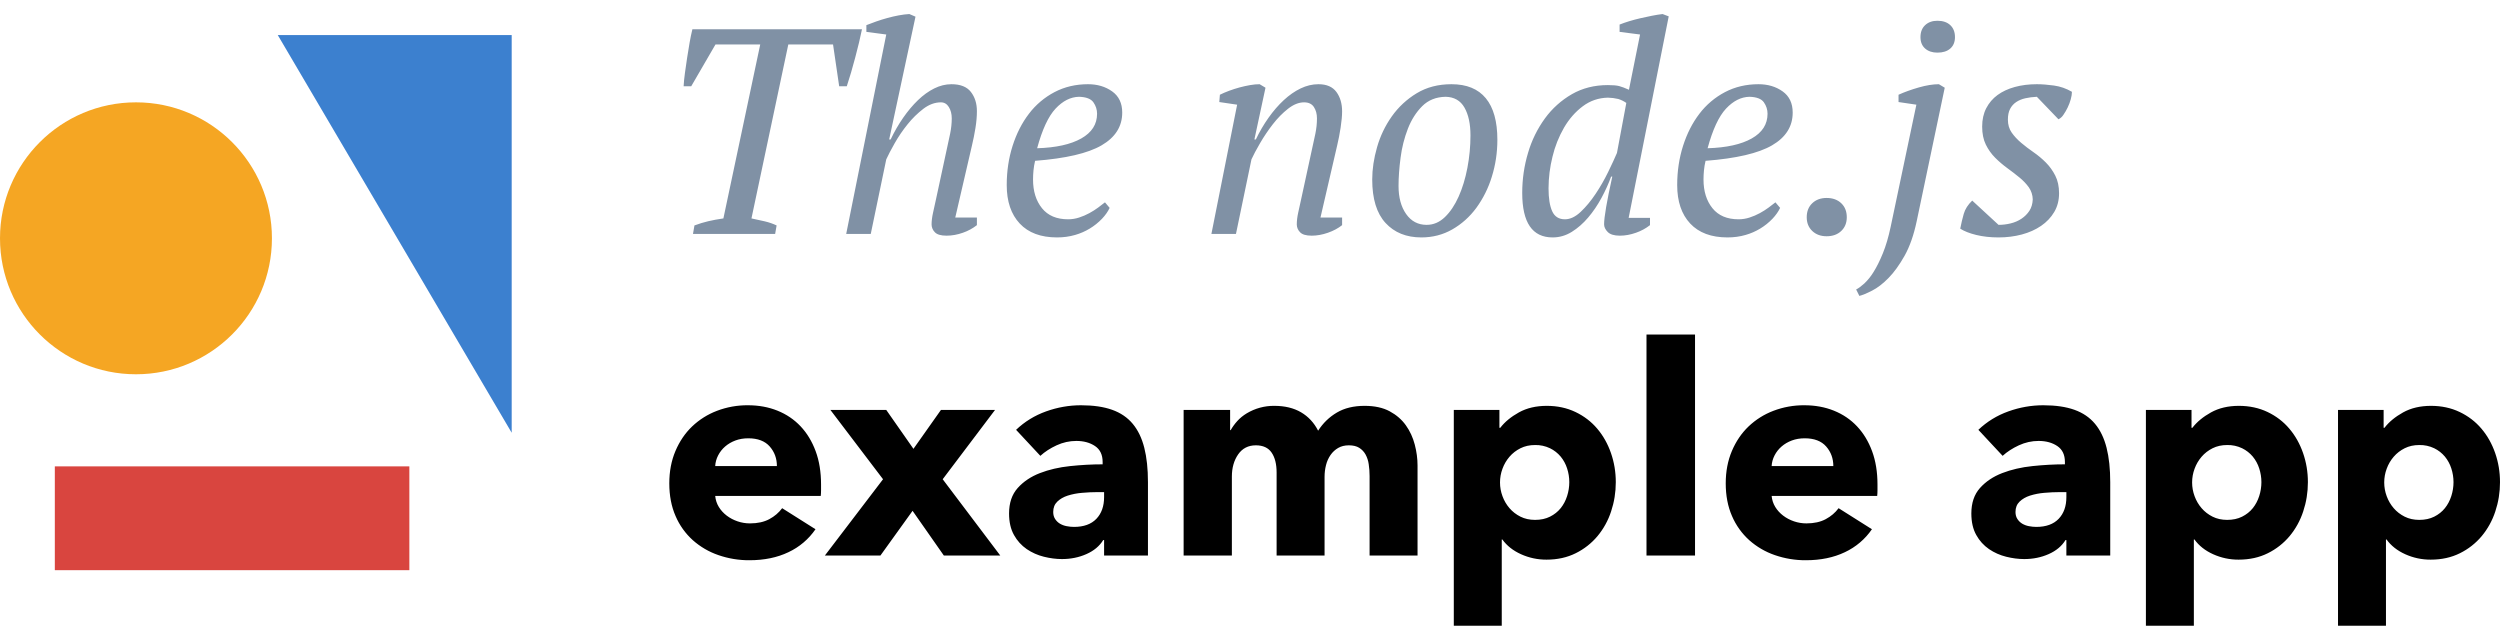
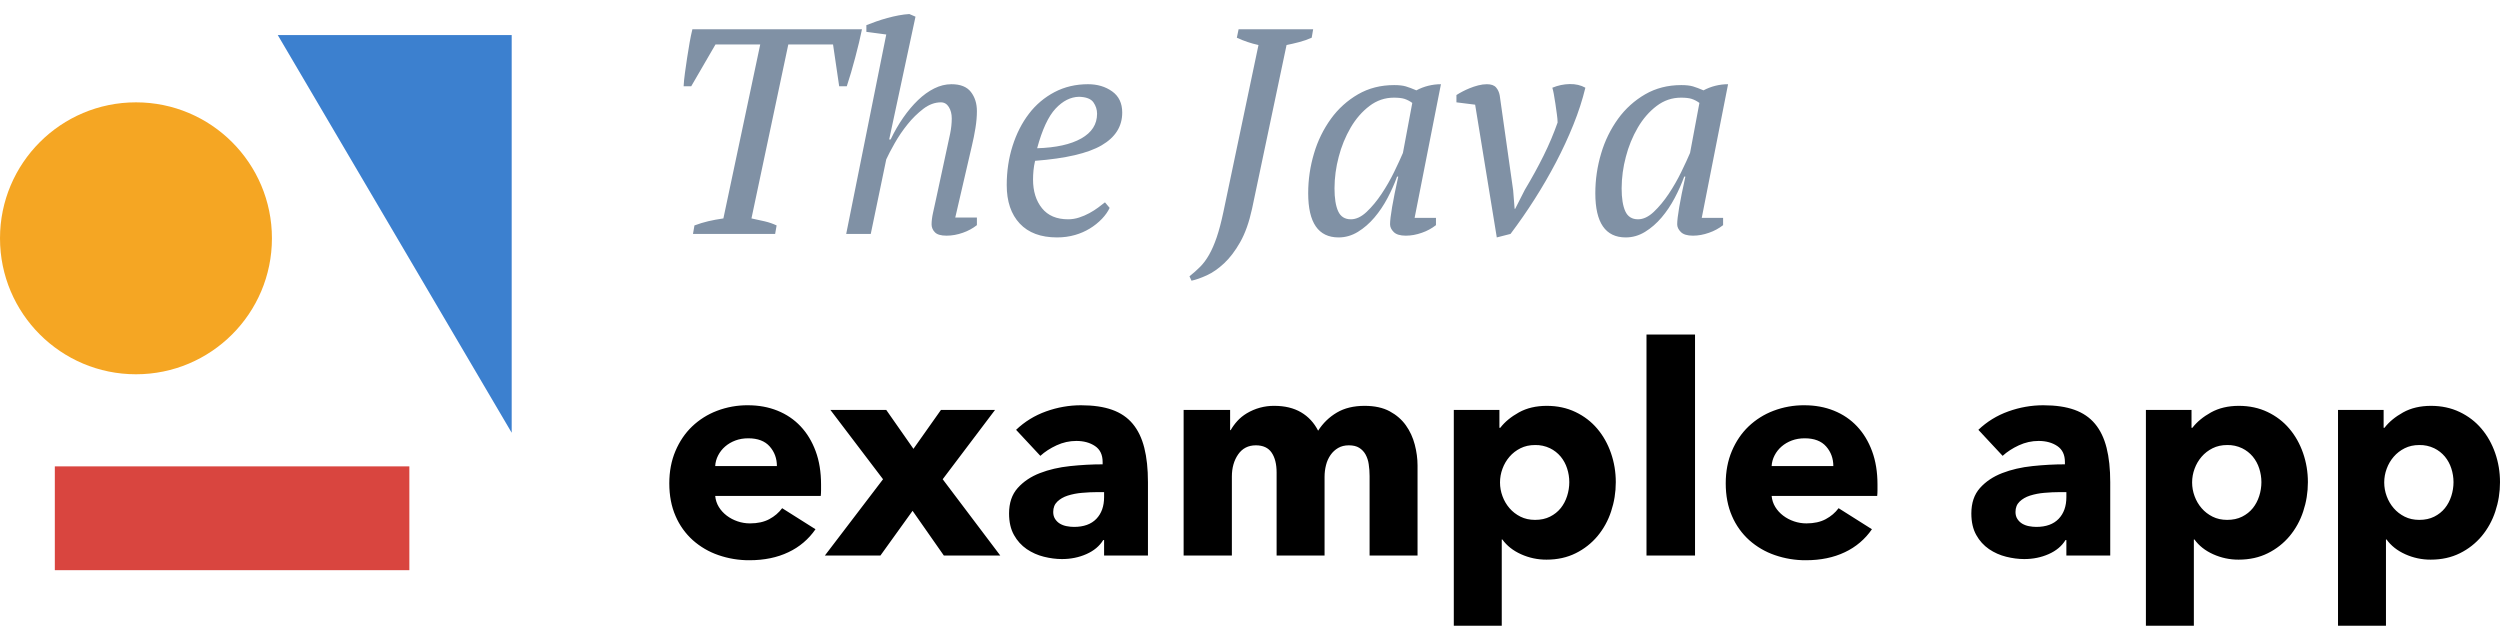
<svg xmlns="http://www.w3.org/2000/svg" width="171" height="43" viewBox="0 0 171 43">
  <g fill="none" fill-rule="evenodd">
    <g transform="translate(0 2)" fill-rule="nonzero">
      <path fill="#D9453F" d="M3.75 37v-7.1H28V37z" />
      <circle fill="#F5A623" cx="9.3" cy="14.3" r="9.3" />
      <path fill="#3C80CF" d="M35 27.6L19 .4h16z" />
    </g>
    <path d="M53.14 31.88c0-.52-.163-.967-.49-1.34-.327-.373-.817-.56-1.47-.56-.32 0-.613.05-.88.15-.267.1-.5.237-.7.41-.2.173-.36.377-.48.61-.12.233-.187.477-.2.73h4.22zm3.02 1.26v.4c0 .133-.007.26-.02.38h-7.22c.027.28.11.533.25.76.14.227.32.423.54.59.22.167.467.297.74.39.273.093.557.14.85.14.52 0 .96-.097 1.32-.29.36-.193.653-.443.88-.75l2.28 1.44a4.613 4.613 0 0 1-1.85 1.57c-.767.367-1.657.55-2.67.55a6.371 6.371 0 0 1-2.12-.35 5.148 5.148 0 0 1-1.75-1.02 4.723 4.723 0 0 1-1.18-1.65c-.287-.653-.43-1.4-.43-2.24 0-.813.14-1.55.42-2.21.28-.66.66-1.22 1.14-1.68a5.082 5.082 0 0 1 1.7-1.07 5.814 5.814 0 0 1 2.12-.38c.733 0 1.407.123 2.02.37s1.14.603 1.58 1.07c.44.467.783 1.033 1.03 1.7s.37 1.427.37 2.28zm8.4 4.86l-2.14-3.06-2.2 3.06h-3.8l3.98-5.22-3.6-4.74h3.82l1.86 2.66 1.88-2.66h3.7l-3.58 4.74L68.42 38h-3.86zm10.96-4.34h-.42c-.36 0-.723.017-1.09.05a4.483 4.483 0 0 0-.98.19c-.287.093-.523.23-.71.41-.187.18-.28.417-.28.71 0 .187.043.347.13.48.087.133.197.24.33.32a1.4 1.4 0 0 0 .46.17c.173.033.34.05.5.05.667 0 1.177-.183 1.53-.55.353-.367.53-.863.53-1.49v-.34zM69.5 29.4c.587-.56 1.27-.98 2.05-1.26.78-.28 1.577-.42 2.39-.42.84 0 1.55.103 2.13.31.58.207 1.05.527 1.41.96.36.433.623.98.79 1.64.167.66.25 1.443.25 2.35V38h-3v-1.06h-.06c-.253.413-.637.733-1.15.96-.513.227-1.07.34-1.67.34-.4 0-.813-.053-1.24-.16a3.632 3.632 0 0 1-1.17-.52 2.816 2.816 0 0 1-.87-.96c-.227-.4-.34-.893-.34-1.48 0-.72.197-1.3.59-1.74.393-.44.9-.78 1.52-1.02s1.31-.4 2.07-.48c.76-.08 1.5-.12 2.22-.12v-.16c0-.493-.173-.857-.52-1.09-.347-.233-.773-.35-1.28-.35-.467 0-.917.1-1.35.3-.433.2-.803.44-1.11.72L69.5 29.4zM93.68 38v-5.44c0-.28-.02-.55-.06-.81a1.934 1.934 0 0 0-.22-.67 1.265 1.265 0 0 0-.43-.45c-.18-.113-.417-.17-.71-.17-.28 0-.523.06-.73.18-.207.12-.38.28-.52.48a2.1 2.1 0 0 0-.31.69c-.067.26-.1.53-.1.81V38h-3.28v-5.68c0-.573-.113-1.027-.34-1.36-.227-.333-.587-.5-1.08-.5-.52 0-.923.207-1.21.62-.287.413-.43.92-.43 1.52V38h-3.3v-9.96h3.18v1.38h.04c.12-.213.27-.42.45-.62s.397-.377.65-.53a3.596 3.596 0 0 1 1.88-.51c.72 0 1.33.147 1.83.44.5.293.89.713 1.17 1.26.333-.52.76-.933 1.28-1.24.52-.307 1.153-.46 1.9-.46.68 0 1.25.123 1.71.37.46.247.83.567 1.11.96.28.393.483.833.61 1.32.127.487.19.963.19 1.43V38h-3.28zm16.84-5.02c0 .693-.107 1.36-.32 2a5.142 5.142 0 0 1-.93 1.69 4.594 4.594 0 0 1-1.49 1.17c-.587.293-1.253.44-2 .44a4.182 4.182 0 0 1-1.74-.37c-.547-.247-.973-.583-1.28-1.01h-.04v5.9h-3.28V28.04h3.12v1.22h.06c.307-.4.73-.75 1.27-1.05.54-.3 1.177-.45 1.91-.45.72 0 1.373.14 1.96.42.587.28 1.083.66 1.49 1.14.407.48.72 1.037.94 1.67.22.633.33 1.297.33 1.99zm-3.18 0c0-.32-.05-.633-.15-.94a2.442 2.442 0 0 0-.44-.81 2.225 2.225 0 0 0-.73-.57 2.252 2.252 0 0 0-1.02-.22c-.373 0-.707.073-1 .22-.293.147-.543.34-.75.58-.207.24-.367.513-.48.82a2.692 2.692 0 0 0 0 1.88c.113.307.273.58.48.82.207.24.457.433.75.58.293.147.627.22 1 .22.387 0 .727-.073 1.02-.22.293-.147.537-.34.73-.58.193-.24.34-.517.44-.83.1-.313.15-.63.15-.95zm5.28 5.02V22.88h3.32V38h-3.32zm12.78-6.12c0-.52-.163-.967-.49-1.34-.327-.373-.817-.56-1.47-.56-.32 0-.613.05-.88.15-.267.1-.5.237-.7.41-.2.173-.36.377-.48.61-.12.233-.187.477-.2.73h4.22zm3.02 1.26v.4c0 .133-.007.26-.02.38h-7.22c.027.28.11.533.25.76.14.227.32.423.54.59.22.167.467.297.74.39.273.093.557.14.85.14.52 0 .96-.097 1.32-.29.36-.193.653-.443.88-.75l2.28 1.44a4.613 4.613 0 0 1-1.85 1.57c-.767.367-1.657.55-2.67.55a6.371 6.371 0 0 1-2.12-.35 5.148 5.148 0 0 1-1.75-1.02 4.723 4.723 0 0 1-1.18-1.65c-.287-.653-.43-1.4-.43-2.24 0-.813.14-1.55.42-2.21.28-.66.66-1.22 1.14-1.68a5.082 5.082 0 0 1 1.7-1.07 5.814 5.814 0 0 1 2.12-.38c.733 0 1.407.123 2.02.37s1.14.603 1.58 1.07c.44.467.783 1.033 1.03 1.7s.37 1.427.37 2.28zm12.92.52h-.42c-.36 0-.723.017-1.09.05a4.483 4.483 0 0 0-.98.19c-.287.093-.523.23-.71.41-.187.18-.28.417-.28.71 0 .187.043.347.13.48.087.133.197.24.33.32a1.4 1.4 0 0 0 .46.17c.173.033.34.05.5.05.667 0 1.177-.183 1.53-.55.353-.367.53-.863.53-1.49v-.34zm-6.02-4.26c.587-.56 1.27-.98 2.05-1.26.78-.28 1.577-.42 2.39-.42.84 0 1.55.103 2.13.31.58.207 1.05.527 1.41.96.36.433.623.98.79 1.64.167.66.25 1.443.25 2.35V38h-3v-1.06h-.06c-.253.413-.637.733-1.15.96-.513.227-1.07.34-1.67.34-.4 0-.813-.053-1.24-.16a3.632 3.632 0 0 1-1.17-.52 2.816 2.816 0 0 1-.87-.96c-.227-.4-.34-.893-.34-1.48 0-.72.197-1.3.59-1.74.393-.44.9-.78 1.52-1.02s1.31-.4 2.07-.48c.76-.08 1.5-.12 2.22-.12v-.16c0-.493-.173-.857-.52-1.09-.347-.233-.773-.35-1.28-.35-.467 0-.917.1-1.35.3-.433.2-.803.44-1.11.72l-1.66-1.78zm22.54 3.58c0 .693-.107 1.36-.32 2a5.142 5.142 0 0 1-.93 1.69 4.594 4.594 0 0 1-1.49 1.17c-.587.293-1.253.44-2 .44a4.182 4.182 0 0 1-1.74-.37c-.547-.247-.973-.583-1.28-1.01h-.04v5.9h-3.28V28.04h3.12v1.22h.06c.307-.4.73-.75 1.27-1.05.54-.3 1.177-.45 1.91-.45.72 0 1.373.14 1.96.42.587.28 1.083.66 1.49 1.14.407.48.72 1.037.94 1.67.22.633.33 1.297.33 1.99zm-3.18 0c0-.32-.05-.633-.15-.94a2.442 2.442 0 0 0-.44-.81 2.225 2.225 0 0 0-.73-.57 2.252 2.252 0 0 0-1.02-.22c-.373 0-.707.073-1 .22-.293.147-.543.34-.75.58-.207.24-.367.513-.48.82a2.692 2.692 0 0 0 0 1.88c.113.307.273.58.48.82.207.24.457.433.75.58.293.147.627.22 1 .22.387 0 .727-.073 1.02-.22.293-.147.537-.34.73-.58.193-.24.34-.517.44-.83.1-.313.15-.63.15-.95zm16.32 0c0 .693-.107 1.36-.32 2a5.142 5.142 0 0 1-.93 1.69 4.594 4.594 0 0 1-1.49 1.17c-.587.293-1.253.44-2 .44a4.182 4.182 0 0 1-1.74-.37c-.547-.247-.973-.583-1.28-1.01h-.04v5.9h-3.28V28.04h3.12v1.22h.06c.307-.4.73-.75 1.27-1.05.54-.3 1.177-.45 1.91-.45.72 0 1.373.14 1.96.42.587.28 1.083.66 1.49 1.14.407.48.72 1.037.94 1.67.22.633.33 1.297.33 1.99zm-3.18 0c0-.32-.05-.633-.15-.94a2.442 2.442 0 0 0-.44-.81 2.225 2.225 0 0 0-.73-.57 2.252 2.252 0 0 0-1.02-.22c-.373 0-.707.073-1 .22-.293.147-.543.34-.75.58-.207.24-.367.513-.48.82a2.692 2.692 0 0 0 0 1.88c.113.307.273.58.48.82.207.24.457.433.75.58.293.147.627.22 1 .22.387 0 .727-.073 1.02-.22.293-.147.537-.34.73-.58.193-.24.34-.517.44-.83.1-.313.15-.63.15-.95z" fill="#000" />
-     <path d="M53.02 16H47.4l.1-.58c.32-.12.637-.217.95-.29.313-.073.657-.137 1.03-.19L52 3.04h-3.06L47.28 5.9h-.52c.013-.267.043-.57.09-.91.047-.34.097-.687.15-1.04.053-.353.11-.7.17-1.04.06-.34.123-.643.19-.91h11.6c-.053.267-.12.567-.2.9a46.818 46.818 0 0 1-.55 2.07c-.1.34-.197.65-.29.93h-.52l-.42-2.86h-3.06l-2.52 11.9c.32.067.623.133.91.2.287.067.557.16.81.28l-.1.58zm6.24-13.82v-.46c.2-.08.423-.163.67-.25.247-.087.503-.167.77-.24.267-.073.527-.133.78-.18.253-.047.493-.077.72-.09l.42.18-1.8 8.4h.1c.253-.533.54-1.03.86-1.49.32-.46.657-.86 1.01-1.2.353-.34.723-.607 1.11-.8.387-.193.78-.29 1.18-.29.613 0 1.057.177 1.33.53.273.353.41.79.41 1.31 0 .36-.033.747-.1 1.16-.067.413-.147.813-.24 1.2l-1.14 4.92h1.48v.52a3.298 3.298 0 0 1-.96.52c-.373.133-.747.2-1.12.2-.387 0-.653-.08-.8-.24a.757.757 0 0 1-.22-.52c0-.24.033-.51.1-.81.067-.3.133-.603.2-.91l.72-3.34c.093-.413.177-.8.25-1.16.073-.36.11-.707.11-1.04 0-.307-.067-.567-.2-.78-.133-.213-.313-.32-.54-.32-.413 0-.813.147-1.2.44a6.226 6.226 0 0 0-1.08 1.06 9.592 9.592 0 0 0-.88 1.29c-.253.447-.447.817-.58 1.11L59.56 16h-1.68l2.74-13.64-1.36-.18zM75.9 14.22c-.12.253-.293.5-.52.74a4.1 4.1 0 0 1-1.84 1.11c-.387.113-.8.17-1.24.17-1.107 0-1.957-.317-2.55-.95-.593-.633-.89-1.51-.89-2.63 0-.947.133-1.84.4-2.68.267-.84.64-1.573 1.12-2.2a5.258 5.258 0 0 1 1.75-1.48c.687-.36 1.45-.54 2.29-.54.64 0 1.19.163 1.65.49.46.327.69.81.69 1.45 0 .947-.47 1.693-1.41 2.24-.94.547-2.457.9-4.55 1.06-.053.227-.09.447-.11.66-.02.213-.03.42-.03.62 0 .8.203 1.453.61 1.96.407.507 1.003.76 1.79.76.253 0 .503-.04.75-.12.247-.08.48-.18.7-.3.22-.12.42-.247.6-.38s.337-.253.47-.36l.32.38zm-2.1-7.6c-.573.013-1.107.283-1.6.81-.493.527-.913 1.43-1.26 2.71 1.293-.04 2.3-.263 3.02-.67.72-.407 1.08-.97 1.08-1.69 0-.28-.083-.54-.25-.78-.167-.24-.497-.367-.99-.38zm15.92 3.68c.093-.413.177-.797.25-1.15.073-.353.11-.703.11-1.05 0-.307-.07-.567-.21-.78-.14-.213-.363-.32-.67-.32-.36 0-.727.147-1.1.44-.373.293-.72.647-1.04 1.06-.32.413-.61.843-.87 1.29-.26.447-.457.817-.59 1.11L84.54 16h-1.68l1.76-8.84-1.22-.18.04-.5c.187-.093.397-.183.63-.27a8.245 8.245 0 0 1 1.44-.39c.233-.04.45-.06.65-.06l.4.24-.76 3.54h.1a9.91 9.91 0 0 1 .87-1.49c.327-.46.673-.86 1.04-1.2.367-.34.75-.607 1.15-.8.4-.193.807-.29 1.22-.29.56 0 .97.177 1.23.53.26.353.39.797.39 1.33 0 .293-.033.66-.1 1.1-.067.44-.147.853-.24 1.24l-1.14 4.92h1.48v.52c-.267.213-.59.387-.97.52s-.75.2-1.11.2c-.387 0-.653-.08-.8-.24a.757.757 0 0 1-.22-.52c0-.253.033-.53.1-.83.067-.3.133-.603.2-.91l.72-3.32zm4.14 1.98c0-.707.11-1.443.33-2.21.22-.767.557-1.47 1.01-2.11a5.665 5.665 0 0 1 1.7-1.58c.68-.413 1.473-.62 2.38-.62 1.04 0 1.823.32 2.35.96.527.64.79 1.587.79 2.84 0 .88-.127 1.723-.38 2.53a7.16 7.16 0 0 1-1.06 2.13c-.453.613-1 1.103-1.64 1.47-.64.367-1.347.55-2.12.55-1.027 0-1.843-.33-2.45-.99-.607-.66-.91-1.65-.91-2.97zm5.02-5.66c-.653.013-1.187.227-1.6.64-.413.413-.74.927-.98 1.54a8.45 8.45 0 0 0-.5 1.98c-.093.707-.14 1.353-.14 1.94 0 .787.173 1.427.52 1.92.347.493.813.74 1.4.74.467 0 .883-.177 1.25-.53.367-.353.68-.82.94-1.4.26-.58.46-1.237.6-1.97.14-.733.21-1.473.21-2.22 0-.787-.137-1.42-.41-1.9-.273-.48-.703-.727-1.29-.74zm8.16 8.38c.36 0 .72-.17 1.08-.51.36-.34.7-.75 1.02-1.23.32-.48.607-.98.86-1.5s.453-.953.6-1.3l.64-3.42a1.981 1.981 0 0 0-.55-.27 3.312 3.312 0 0 0-.71-.09c-.64.013-1.213.21-1.72.59-.507.38-.933.867-1.28 1.46a7.432 7.432 0 0 0-.79 1.99 9.04 9.04 0 0 0-.27 2.16c0 .68.083 1.203.25 1.57.167.367.457.55.87.55zm3.16-2.92c-.173.48-.393.967-.66 1.46s-.57.94-.91 1.34c-.34.4-.713.727-1.12.98-.407.253-.843.38-1.31.38-1.387 0-2.08-1.013-2.08-3.04 0-.947.133-1.863.4-2.75a7.646 7.646 0 0 1 1.16-2.36 5.95 5.95 0 0 1 1.84-1.65c.72-.413 1.54-.62 2.46-.62.347 0 .607.023.78.07.173.047.393.13.66.25l.76-3.78-1.4-.18v-.5c.2-.08.42-.157.66-.23.24-.073.49-.14.75-.2s.523-.117.79-.17a9.39 9.39 0 0 1 .74-.12l.42.16-2.74 13.78h1.46v.5a3.298 3.298 0 0 1-.96.52c-.373.133-.74.2-1.1.2-.387 0-.663-.083-.83-.25-.167-.167-.25-.343-.25-.53 0-.24.047-.633.14-1.18.093-.547.233-1.24.42-2.08h-.08zm11.56 2.14c-.12.253-.293.5-.52.74a4.1 4.1 0 0 1-1.84 1.11c-.387.113-.8.17-1.24.17-1.107 0-1.957-.317-2.55-.95-.593-.633-.89-1.51-.89-2.63 0-.947.133-1.84.4-2.68.267-.84.64-1.573 1.12-2.2a5.258 5.258 0 0 1 1.75-1.48c.687-.36 1.45-.54 2.29-.54.64 0 1.19.163 1.65.49.46.327.69.81.69 1.45 0 .947-.47 1.693-1.41 2.24-.94.547-2.457.9-4.55 1.06-.053.227-.09.447-.11.66-.02.213-.03.42-.03.62 0 .8.203 1.453.61 1.96.407.507 1.003.76 1.79.76.253 0 .503-.04.75-.12.247-.08.48-.18.7-.3.22-.12.42-.247.6-.38s.337-.253.47-.36l.32.38zm-2.1-7.6c-.573.013-1.107.283-1.6.81-.493.527-.913 1.43-1.26 2.71 1.293-.04 2.3-.263 3.02-.67.72-.407 1.08-.97 1.08-1.69 0-.28-.083-.54-.25-.78-.167-.24-.497-.367-.99-.38zm3.92 8.24c0-.4.127-.72.38-.96s.58-.36.98-.36c.413 0 .747.12 1 .36s.38.56.38.96c0 .387-.127.7-.38.94s-.587.36-1 .36c-.4 0-.727-.12-.98-.36s-.38-.553-.38-.94zm7.5-7.7l-1.22-.18v-.5c.413-.187.877-.353 1.39-.5.513-.147.97-.22 1.37-.22l.4.24-1.92 9.14c-.2.947-.477 1.733-.83 2.36-.353.627-.72 1.133-1.1 1.52-.38.387-.753.673-1.12.86-.367.187-.657.307-.87.36l-.22-.44c.16-.08.347-.217.56-.41a3.81 3.81 0 0 0 .64-.8c.213-.34.423-.763.63-1.27.207-.507.383-1.107.53-1.8l1.76-8.36zm.28-4.62c0-.347.107-.62.32-.82.213-.2.493-.3.84-.3.373 0 .667.1.88.3.213.2.32.473.32.82 0 .333-.107.593-.32.78-.213.187-.507.28-.88.28-.347 0-.627-.093-.84-.28-.213-.187-.32-.447-.32-.78zm7.68 11.1a1.502 1.502 0 0 0-.27-.83 3.53 3.53 0 0 0-.64-.67c-.26-.213-.537-.427-.83-.64a6.971 6.971 0 0 1-.83-.71c-.26-.26-.473-.56-.64-.9-.167-.34-.25-.75-.25-1.23s.093-.9.28-1.26c.187-.36.443-.66.77-.9s.72-.423 1.18-.55c.46-.127.963-.19 1.51-.19.347 0 .737.03 1.17.09.433.06.843.203 1.23.43 0 .147-.027.317-.08.51-.053.193-.123.38-.21.56-.087.18-.183.347-.29.5a.86.86 0 0 1-.34.31l-1.48-1.54c-.28.013-.54.047-.78.1-.24.053-.45.14-.63.26s-.32.277-.42.47c-.1.193-.15.437-.15.73 0 .347.087.643.26.89.173.247.39.48.65.7.26.22.54.433.84.64.3.207.58.44.84.7.26.26.477.56.65.9.173.34.26.743.26 1.21 0 .48-.11.907-.33 1.28-.22.373-.52.69-.9.95s-.82.457-1.32.59c-.5.133-1.03.2-1.59.2s-1.07-.057-1.53-.17c-.46-.113-.823-.257-1.09-.43.067-.347.147-.683.24-1.01.093-.327.287-.63.58-.91l1.8 1.66c.28 0 .557-.033.83-.1.273-.067.52-.173.74-.32.22-.147.4-.327.54-.54.14-.213.217-.473.23-.78z" fill="#8091A5" />
+     <path d="M53.02 16H47.4l.1-.58c.32-.12.637-.217.95-.29.313-.073.657-.137 1.03-.19L52 3.04h-3.06L47.28 5.9h-.52c.013-.267.043-.57.09-.91.047-.34.097-.687.15-1.04.053-.353.11-.7.17-1.04.06-.34.123-.643.19-.91h11.6c-.053.267-.12.567-.2.9a46.818 46.818 0 0 1-.55 2.07c-.1.34-.197.65-.29.93h-.52l-.42-2.86h-3.06l-2.52 11.9c.32.067.623.133.91.2.287.067.557.16.81.28l-.1.58zm6.24-13.82v-.46c.2-.08.423-.163.67-.25.247-.087.503-.167.77-.24.267-.073.527-.133.78-.18.253-.047.493-.077.72-.09l.42.18-1.8 8.4h.1c.253-.533.54-1.03.86-1.49.32-.46.657-.86 1.01-1.2.353-.34.723-.607 1.11-.8.387-.193.78-.29 1.18-.29.613 0 1.057.177 1.33.53.273.353.41.79.41 1.31 0 .36-.033.747-.1 1.16-.067.413-.147.813-.24 1.2l-1.14 4.92h1.48v.52a3.298 3.298 0 0 1-.96.52c-.373.133-.747.2-1.12.2-.387 0-.653-.08-.8-.24a.757.757 0 0 1-.22-.52c0-.24.033-.51.1-.81.067-.3.133-.603.2-.91l.72-3.34c.093-.413.177-.8.25-1.16.073-.36.11-.707.11-1.04 0-.307-.067-.567-.2-.78-.133-.213-.313-.32-.54-.32-.413 0-.813.147-1.2.44a6.226 6.226 0 0 0-1.08 1.06 9.592 9.592 0 0 0-.88 1.29c-.253.447-.447.817-.58 1.11L59.56 16h-1.68l2.74-13.64-1.36-.18zM75.9 14.22c-.12.253-.293.5-.52.74a4.1 4.1 0 0 1-1.84 1.11c-.387.113-.8.17-1.24.17-1.107 0-1.957-.317-2.55-.95-.593-.633-.89-1.51-.89-2.63 0-.947.133-1.84.4-2.68.267-.84.64-1.573 1.12-2.2a5.258 5.258 0 0 1 1.75-1.48c.687-.36 1.45-.54 2.29-.54.64 0 1.19.163 1.65.49.46.327.69.81.69 1.45 0 .947-.47 1.693-1.41 2.24-.94.547-2.457.9-4.55 1.06-.053.227-.09.447-.11.66-.02.213-.03.42-.03.62 0 .8.203 1.453.61 1.96.407.507 1.003.76 1.79.76.253 0 .503-.04.75-.12.247-.08.48-.18.7-.3.22-.12.42-.247.6-.38s.337-.253.47-.36l.32.38zm-2.1-7.6c-.573.013-1.107.283-1.6.81-.493.527-.913 1.43-1.26 2.71 1.293-.04 2.3-.263 3.02-.67.72-.407 1.08-.97 1.08-1.69 0-.28-.083-.54-.25-.78-.167-.24-.497-.367-.99-.38zM84.72 2h5.1l-.1.58c-.267.12-.553.22-.86.3-.307.08-.593.147-.86.2l-2.36 11.2c-.2.92-.47 1.68-.81 2.28-.34.6-.707 1.083-1.1 1.45-.393.367-.787.64-1.18.82-.393.18-.743.303-1.05.37l-.14-.3c.267-.213.51-.43.73-.65.22-.22.423-.493.61-.82.187-.327.36-.723.52-1.19.16-.467.313-1.047.46-1.74l2.4-11.42a7.106 7.106 0 0 1-1.48-.5l.12-.58zm7.68 13c.36 0 .72-.17 1.08-.51.36-.34.7-.75 1.02-1.23.32-.48.607-.98.86-1.5s.453-.953.6-1.3l.64-3.42a1.906 1.906 0 0 0-.54-.28c-.173-.053-.413-.08-.72-.08-.613 0-1.17.19-1.67.57-.5.38-.927.87-1.28 1.47a7.875 7.875 0 0 0-.82 2 8.451 8.451 0 0 0-.29 2.16c0 .68.083 1.203.25 1.57.167.367.457.55.87.55zm3.16-2.92c-.173.48-.39.967-.65 1.46s-.56.94-.9 1.34c-.34.4-.717.727-1.13.98-.413.253-.853.38-1.32.38-1.387 0-2.08-1.007-2.08-3.02 0-.933.133-1.843.4-2.73a7.775 7.775 0 0 1 1.16-2.37 5.976 5.976 0 0 1 1.85-1.67c.727-.42 1.55-.63 2.47-.63.333 0 .6.03.8.09.2.06.44.15.72.27a3.566 3.566 0 0 1 1.68-.42l-1.8 9.14h1.46v.5a3.298 3.298 0 0 1-.96.52c-.373.133-.74.2-1.1.2-.387 0-.663-.083-.83-.25-.167-.167-.25-.343-.25-.53 0-.24.047-.633.14-1.18.093-.547.233-1.24.42-2.08h-.08zm8.74.9c.48-.8.907-1.577 1.28-2.33.373-.753.693-1.51.96-2.27 0-.147-.017-.337-.05-.57l-.1-.71c-.033-.24-.07-.463-.11-.67a3.95 3.95 0 0 0-.1-.43c.387-.16.783-.243 1.19-.25.407-.007.763.077 1.07.25-.2.827-.473 1.67-.82 2.53-.347.86-.743 1.717-1.19 2.57a34.248 34.248 0 0 1-1.46 2.52 36.635 36.635 0 0 1-1.65 2.38l-.94.24-1.48-9.08L99.62 7v-.5a5.65 5.65 0 0 1 .89-.46c.193-.08.393-.147.6-.2.207-.053.403-.08.59-.08.293 0 .503.073.63.22.127.147.21.327.25.54l.92 6.5.1 1.26h.04l.66-1.3zm7.74 2.02c.36 0 .72-.17 1.08-.51.36-.34.7-.75 1.02-1.23.32-.48.607-.98.86-1.5s.453-.953.6-1.3l.64-3.42a1.906 1.906 0 0 0-.54-.28c-.173-.053-.413-.08-.72-.08-.613 0-1.17.19-1.67.57-.5.38-.927.87-1.28 1.47a7.875 7.875 0 0 0-.82 2 8.451 8.451 0 0 0-.29 2.16c0 .68.083 1.203.25 1.57.167.367.457.55.87.55zm3.16-2.92c-.173.48-.39.967-.65 1.46s-.56.94-.9 1.34c-.34.4-.717.727-1.13.98-.413.253-.853.38-1.32.38-1.387 0-2.08-1.007-2.08-3.02 0-.933.133-1.843.4-2.73a7.775 7.775 0 0 1 1.16-2.37 5.976 5.976 0 0 1 1.85-1.67c.727-.42 1.55-.63 2.47-.63.333 0 .6.03.8.09.2.06.44.15.72.27a3.566 3.566 0 0 1 1.68-.42l-1.8 9.14h1.46v.5a3.298 3.298 0 0 1-.96.52c-.373.133-.74.2-1.1.2-.387 0-.663-.083-.83-.25-.167-.167-.25-.343-.25-.53 0-.24.047-.633.14-1.18.093-.547.233-1.24.42-2.08h-.08z" fill="#8091A5" />
  </g>
</svg>
